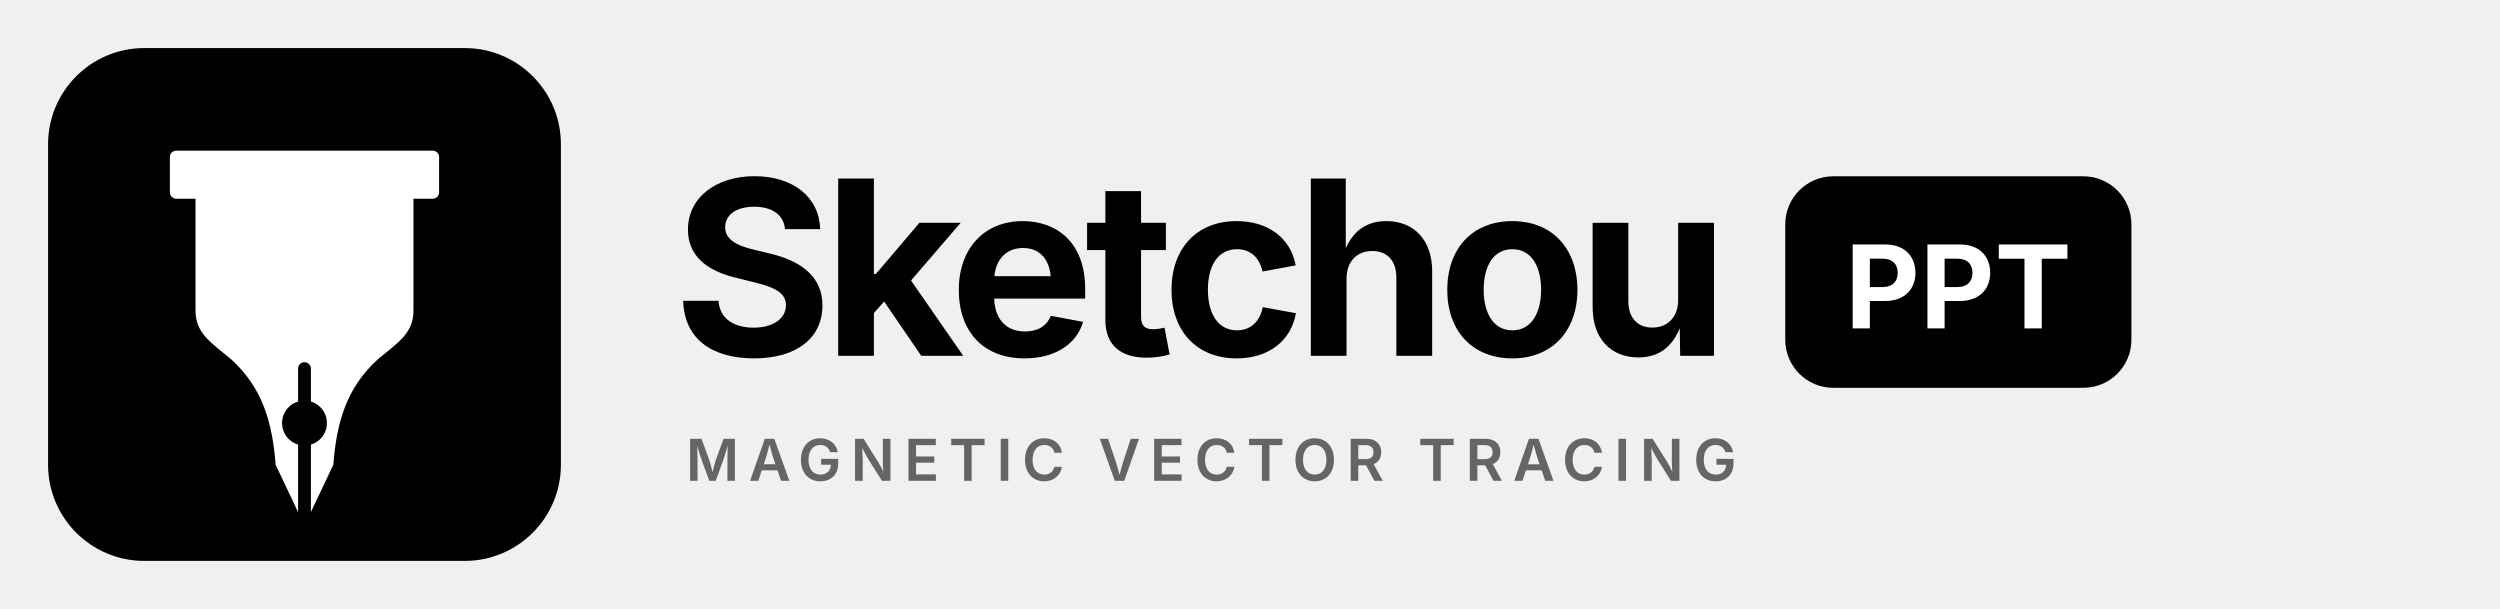
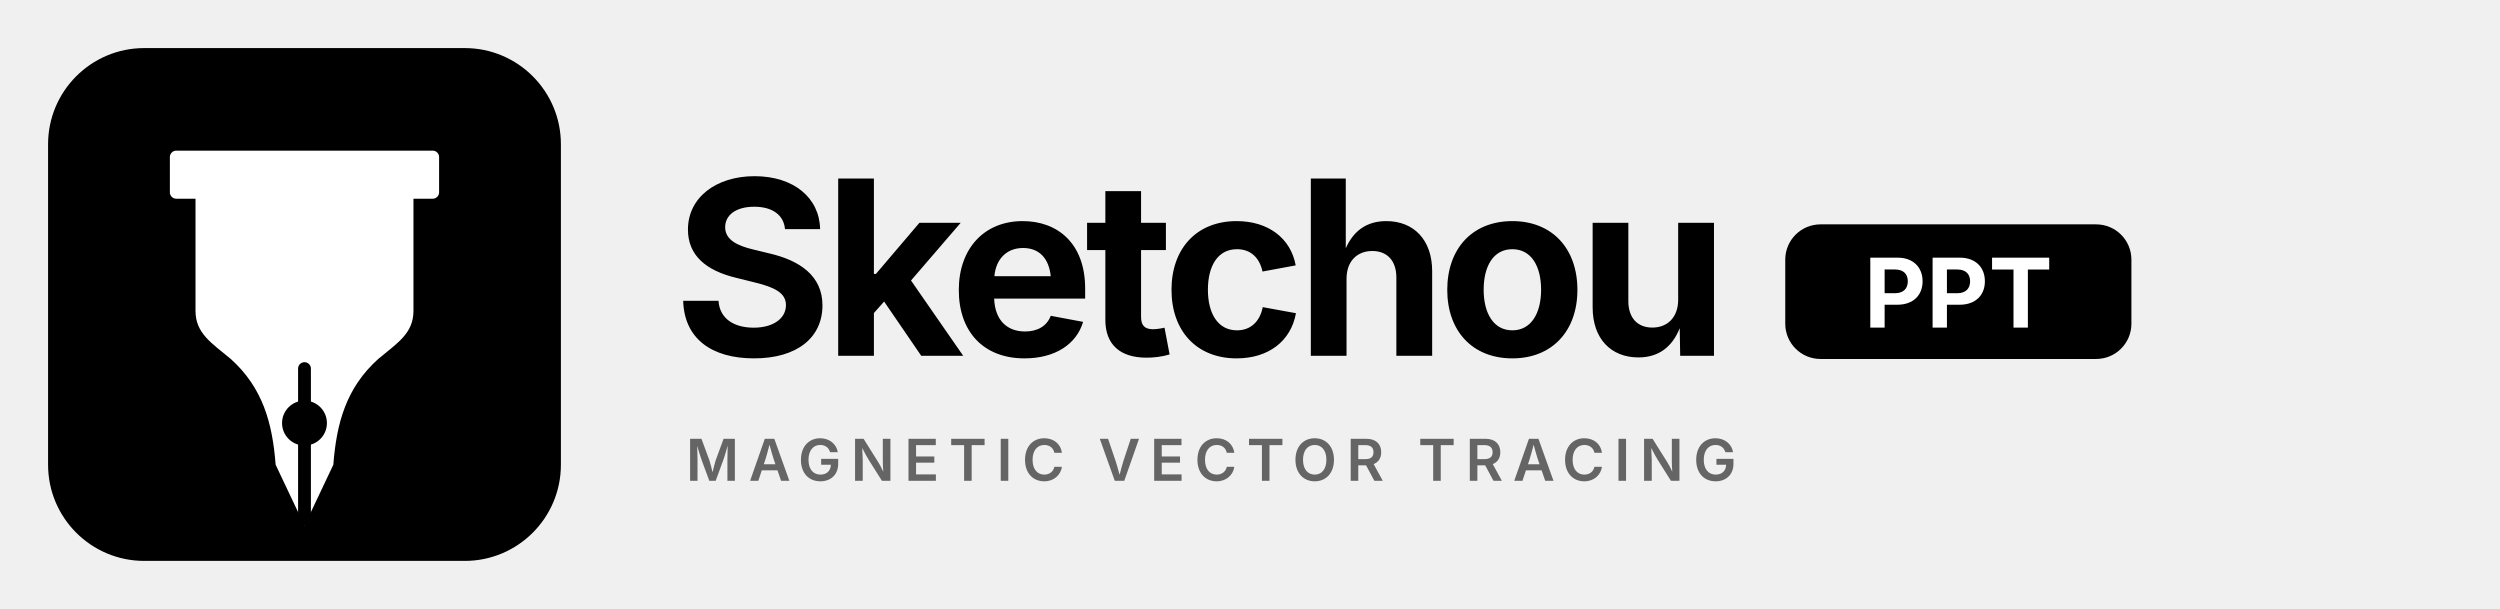
<svg xmlns="http://www.w3.org/2000/svg" viewBox="0 0 780 190" role="img" aria-labelledby="title desc">
  <rect x="15" y="15" width="160" height="160" rx="30" fill="#000" />
  <g fill="#fff">
    <rect x="53" y="47" width="84" height="15" rx="2" />
    <path d="M61 59h68v38c0 7-5 10-11 15-10 9-13 20-14 33l-9 19-9-19c-1-13-4-24-14-33-6-5-11-8-11-15z" />
  </g>
  <g fill="#000">
    <rect x="93" y="113" width="4" height="51" rx="2" />
    <circle cx="95" cy="132" r="7" />
  </g>
  <text x="210" y="111" font-family="Segoe UI,Inter,Arial,sans-serif" font-size="76" font-weight="700" letter-spacing="-3" fill="#000">Sketchou</text>
-   <rect x="557" y="55" width="108" height="66" rx="15" fill="#000" />
-   <text x="611" y="89" text-anchor="middle" dominant-baseline="middle" font-family="Segoe UI,Inter,Arial,sans-serif" font-size="36" font-weight="700" fill="#fff">PPT</text>
+   <rect x="557" y="70" width="108" height="42" rx="11" fill="#000" />
+   <text x="611" y="91" text-anchor="middle" dominant-baseline="middle" font-family="Segoe UI,Inter,Arial,sans-serif" font-size="30" font-weight="700" fill="#fff">PPT</text>
  <text x="214" y="150" font-family="Segoe UI,Inter,Arial,sans-serif" font-size="18" font-weight="600" letter-spacing="3" fill="#000" opacity=".58">MAGNETIC VECTOR TRACING</text>
</svg>
